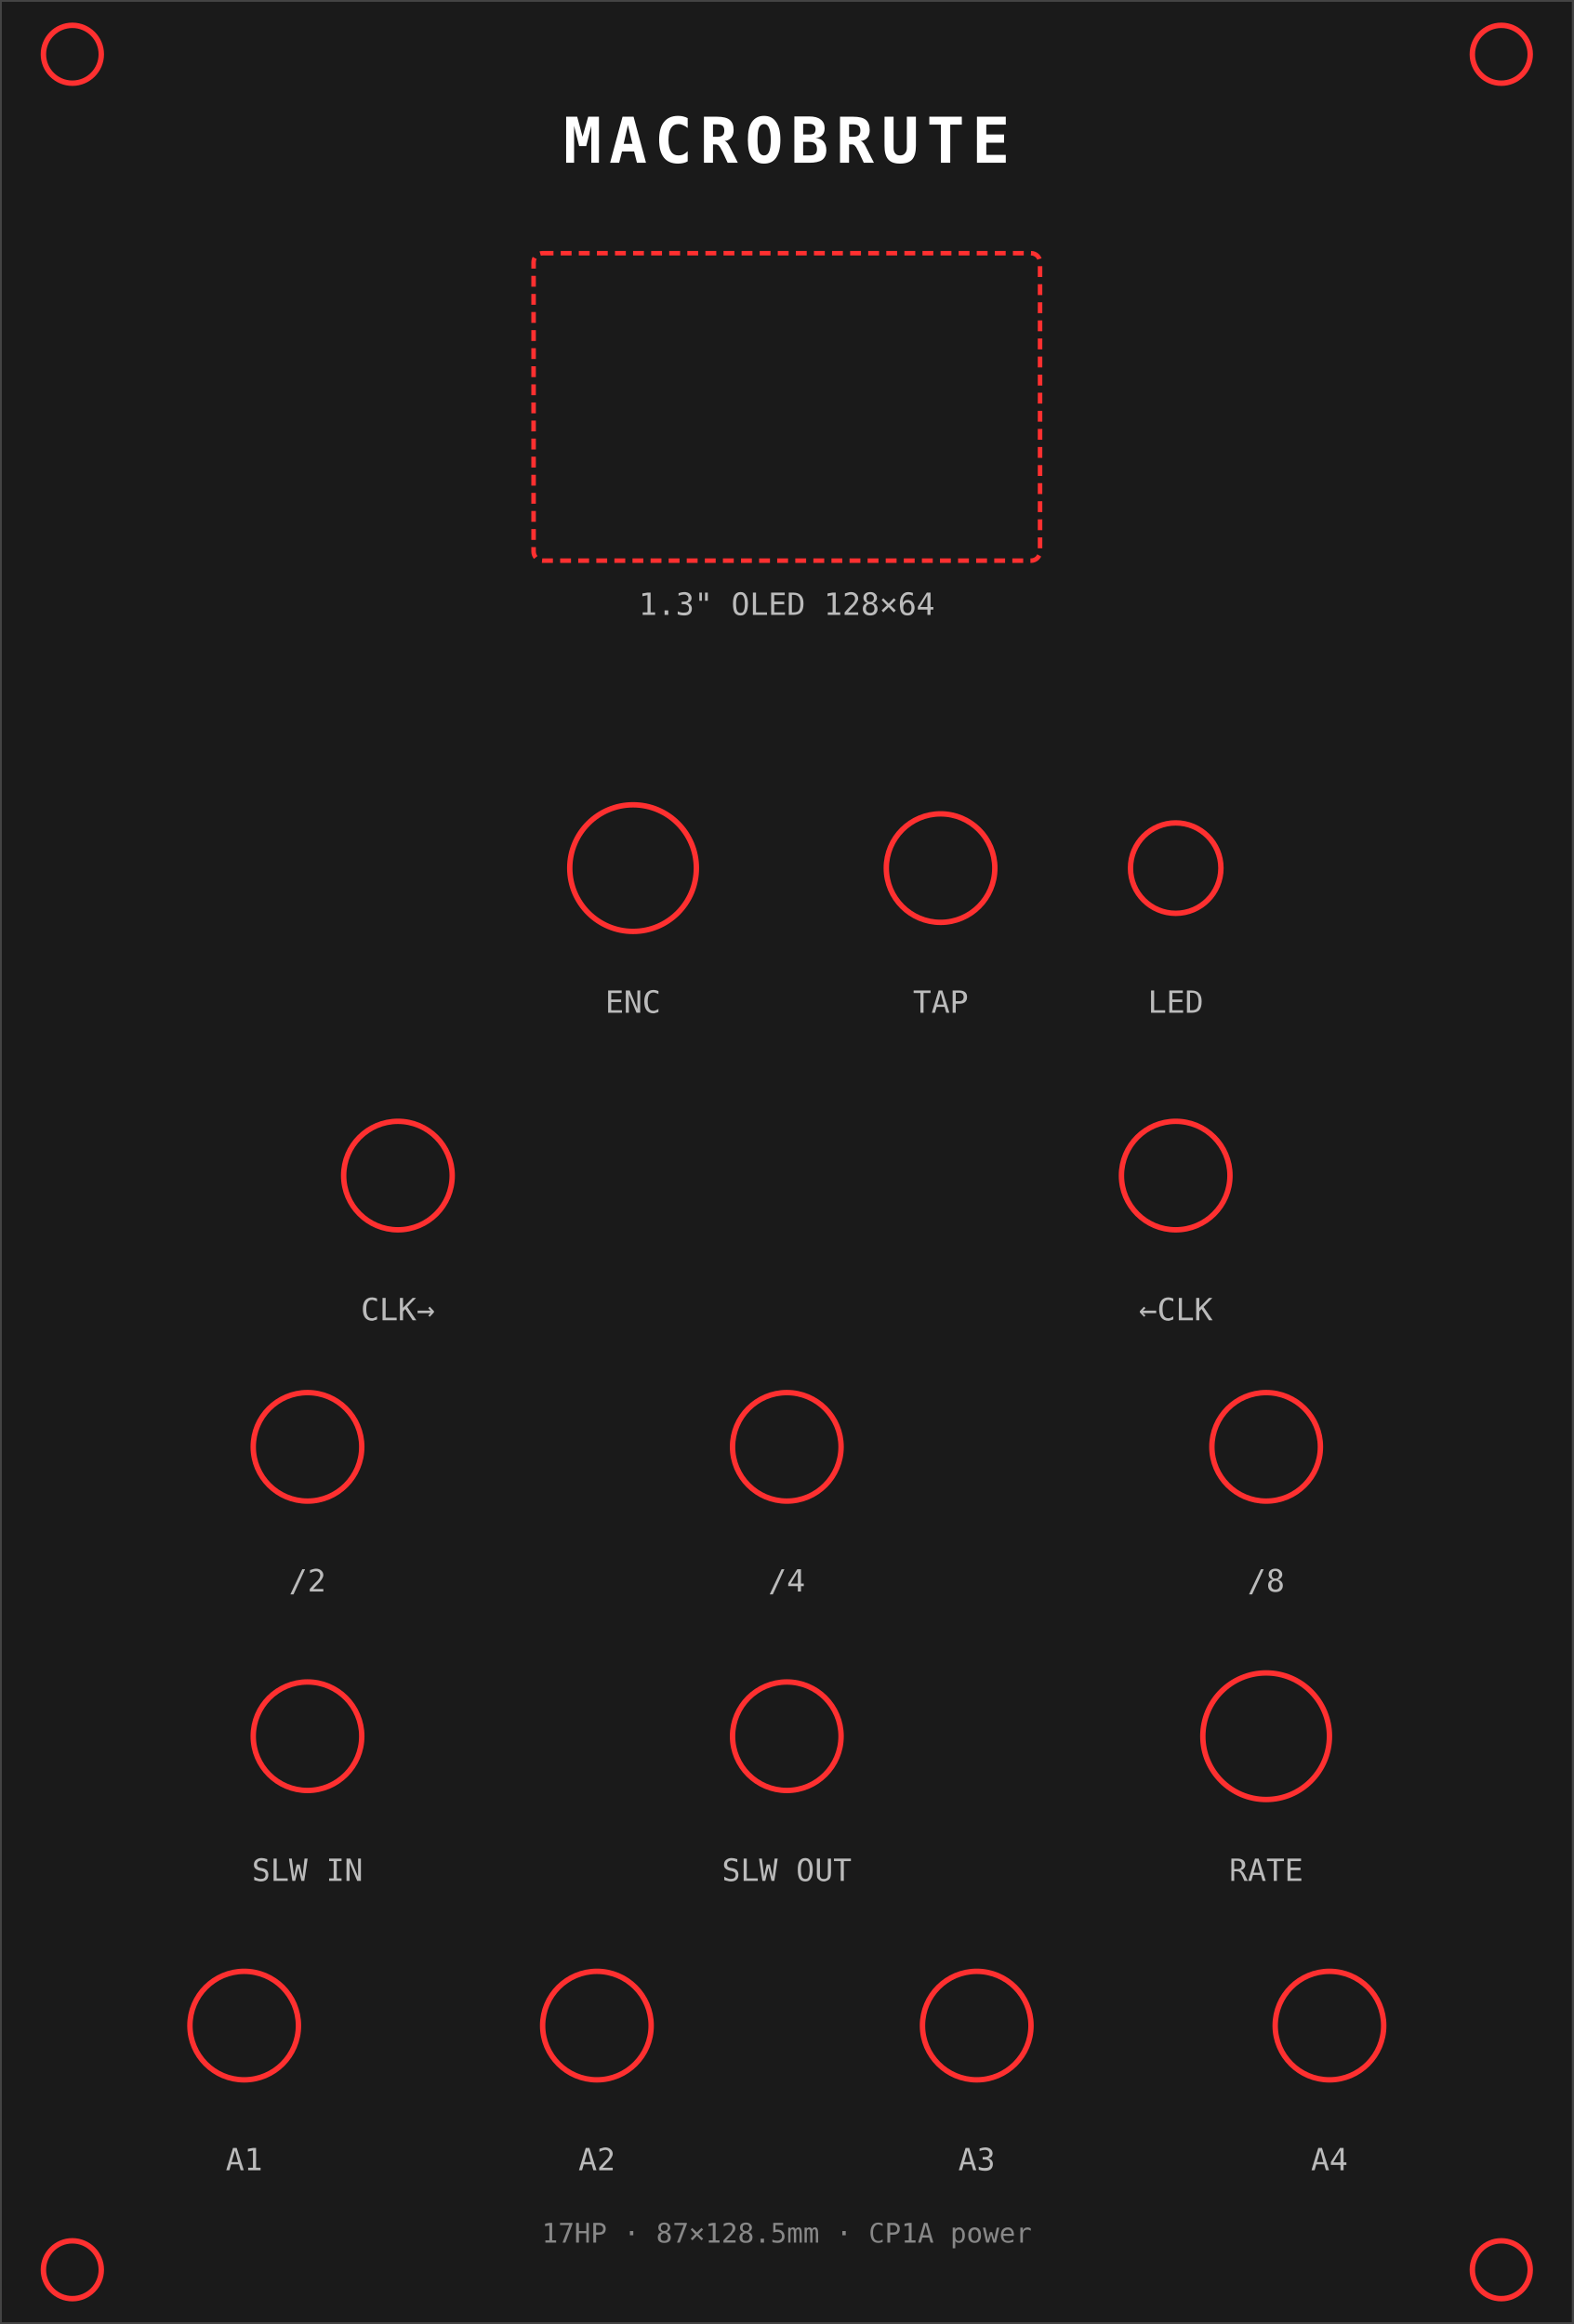
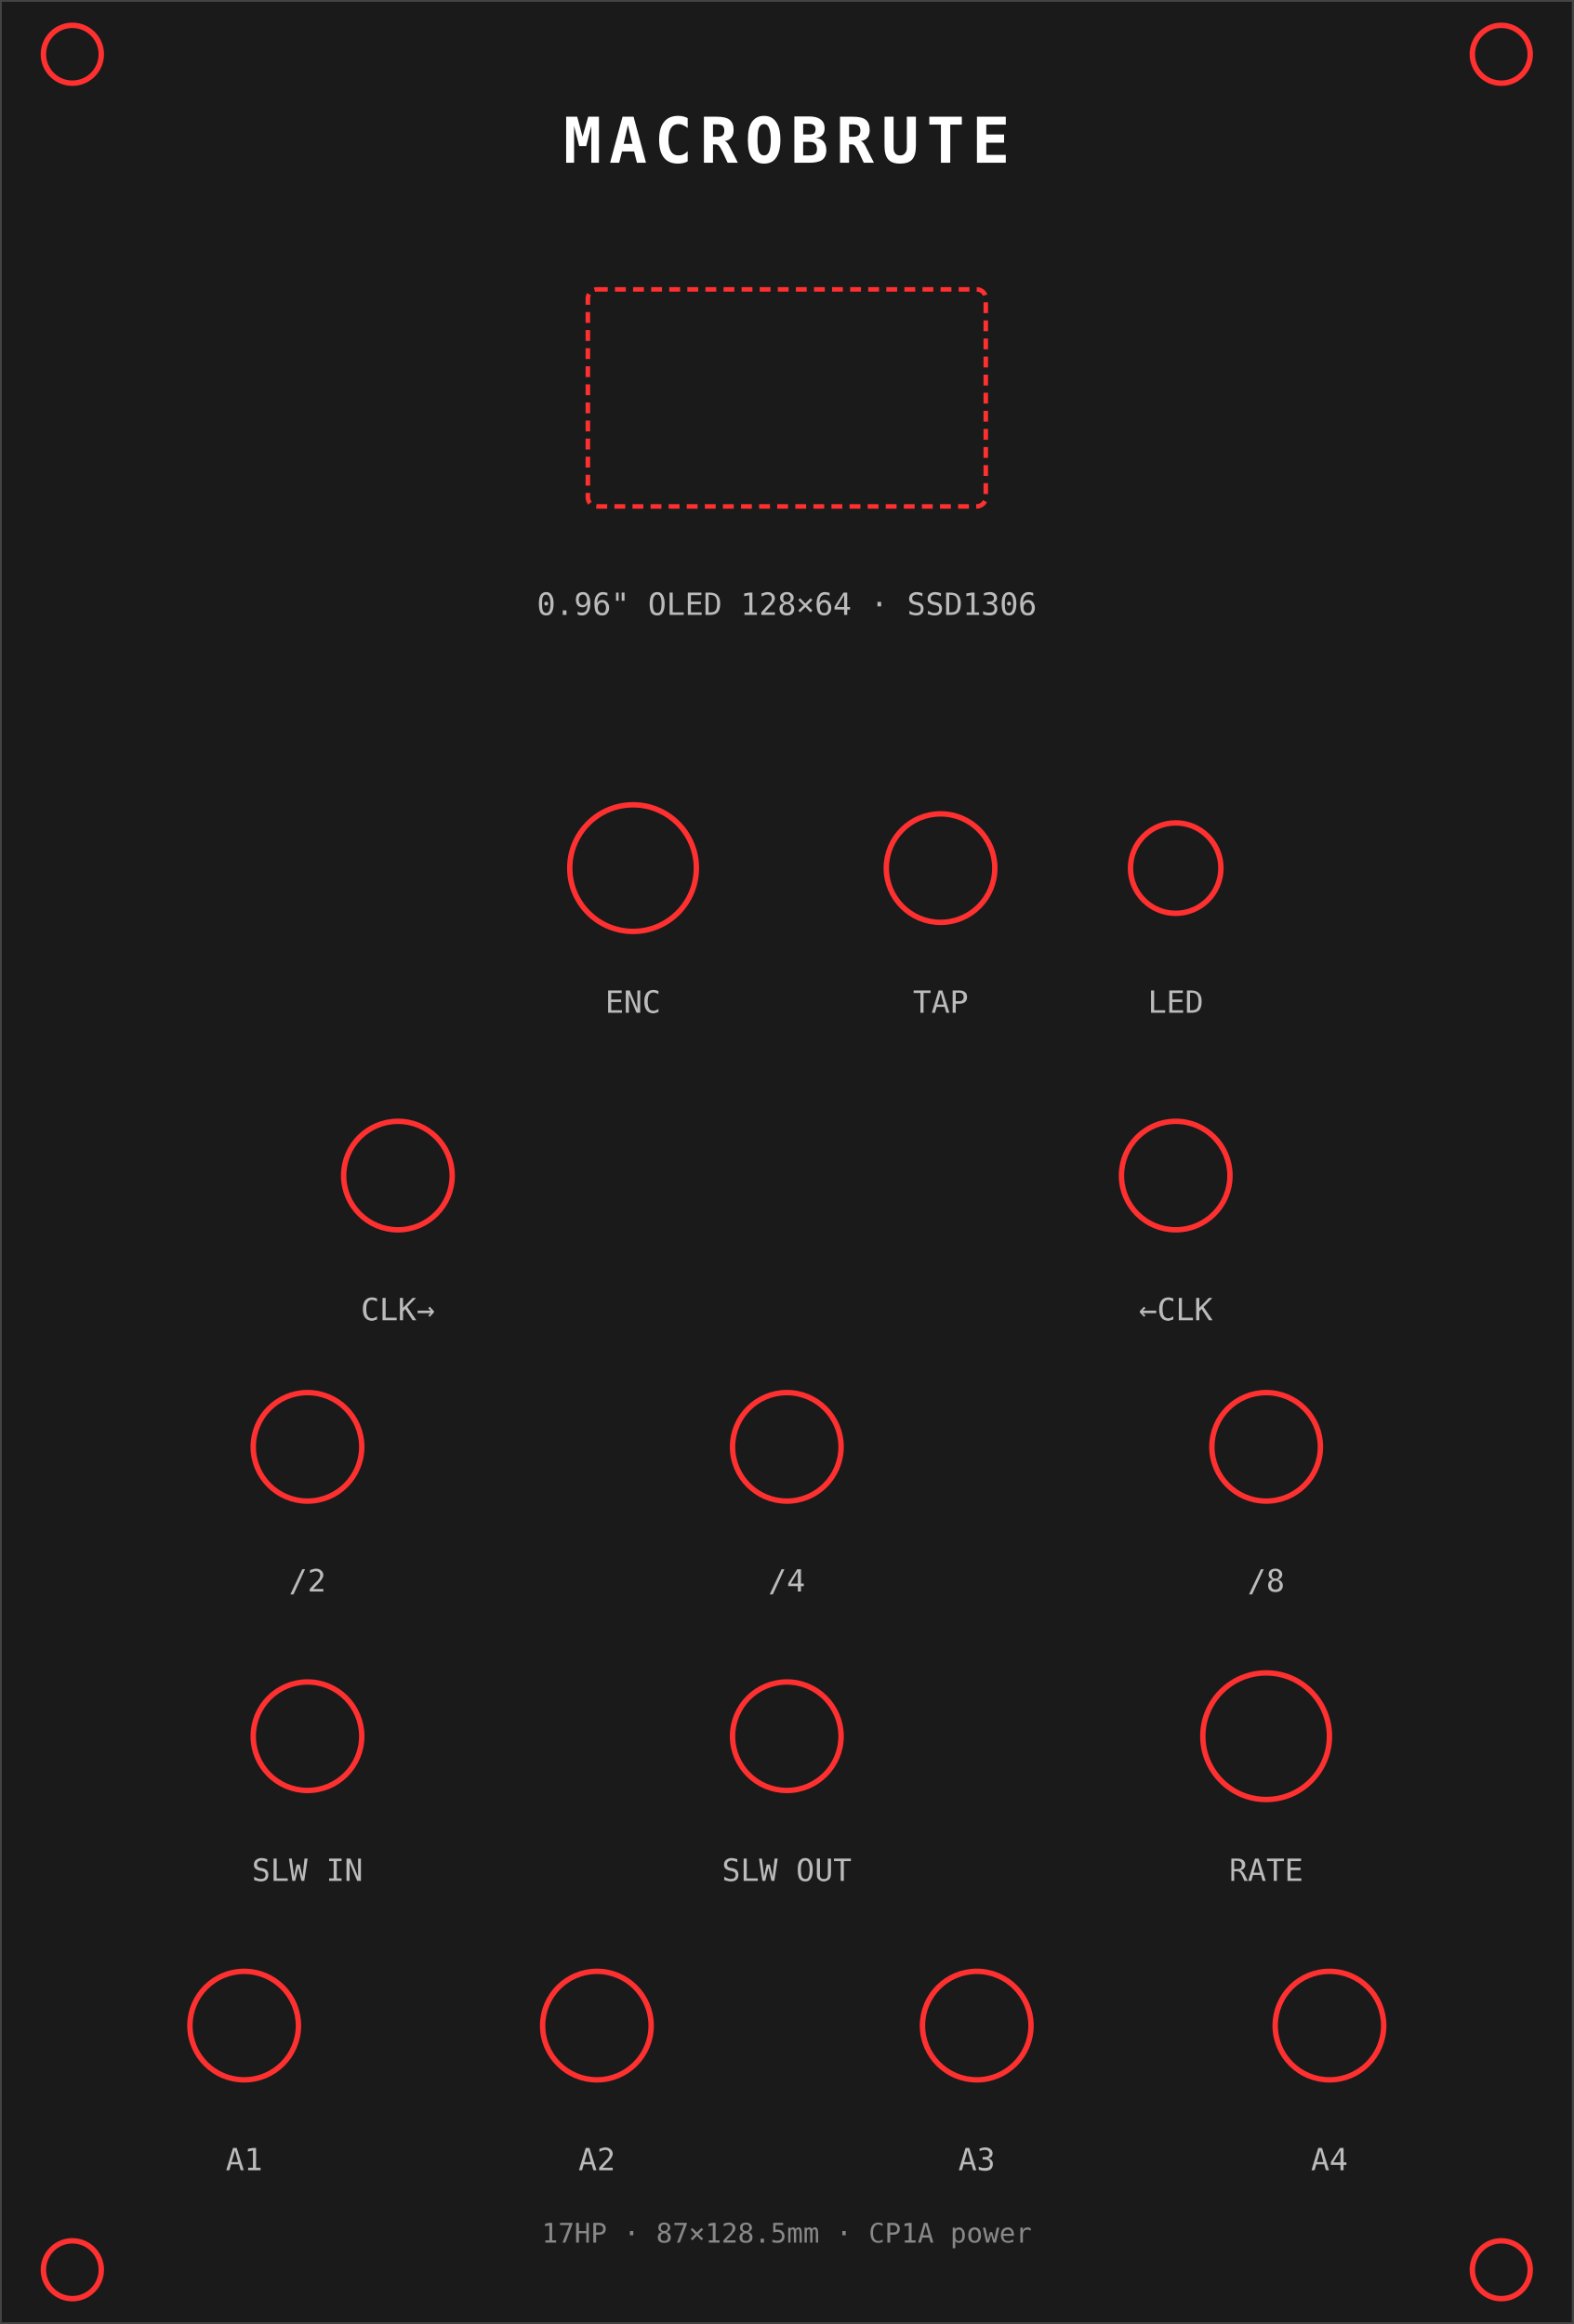
<svg xmlns="http://www.w3.org/2000/svg" viewBox="0 0 87 128.5" width="87mm" height="128.5mm">
  <defs>
    <style>
      .panel    { fill: #1a1a1a; stroke: #444; stroke-width: 0.2; }
      .hole     { fill: none; stroke: #FF3030; stroke-width: 0.25; stroke-dasharray: 0.6 0.4; }
      .holefill { fill: none; stroke: #FF3030; stroke-width: 0.3; }
      .label    { font: bold 2.2px "SF Mono", Consolas, monospace; fill: #EEE; text-anchor: middle; }
      .sublbl   { font: 1.7px "SF Mono", Consolas, monospace; fill: #BBB; text-anchor: middle; }
      .title    { font: bold 3.5px "SF Mono", Consolas, monospace; fill: #FFF; text-anchor: middle; letter-spacing: 0.4px; }
      .dim      { font: 1.5px "SF Mono", Consolas, monospace; fill: #888; text-anchor: middle; }
      .legend   { font: 1.6px "SF Mono", Consolas, monospace; fill: #999; }
    </style>
  </defs>
  <rect class="panel" x="0" y="0" width="87" height="128.5" />
  <circle class="holefill" cx="4" cy="3" r="1.6" />
  <circle class="holefill" cx="83" cy="3" r="1.6" />
  <circle class="holefill" cx="4" cy="125.5" r="1.6" />
  <circle class="holefill" cx="83" cy="125.5" r="1.6" />
  <text class="title" x="43.5" y="9">MACROBRUTE</text>
-   <rect class="hole" x="29.5" y="14" width="28" height="17" rx="0.5" />
-   <text class="sublbl" x="43.5" y="34">1.3" OLED 128×64</text>
+   <rect class="hole" x="32.5" y="16" width="22" height="12" rx="0.5" />
+   <text class="sublbl" x="43.5" y="34">0.96" OLED 128×64 · SSD1306</text>
  <circle class="holefill" cx="35" cy="48" r="3.5" />
  <text class="sublbl" x="35" y="56">ENC</text>
  <circle class="holefill" cx="52" cy="48" r="3" />
  <text class="sublbl" x="52" y="56">TAP</text>
  <circle class="holefill" cx="65" cy="48" r="2.5" />
  <text class="sublbl" x="65" y="56">LED</text>
  <circle class="holefill" cx="22" cy="65" r="3" />
  <text class="sublbl" x="22" y="73">CLK→</text>
  <circle class="holefill" cx="65" cy="65" r="3" />
  <text class="sublbl" x="65" y="73">←CLK</text>
  <circle class="holefill" cx="17" cy="80" r="3" />
  <text class="sublbl" x="17" y="88">/2</text>
  <circle class="holefill" cx="43.5" cy="80" r="3" />
  <text class="sublbl" x="43.5" y="88">/4</text>
  <circle class="holefill" cx="70" cy="80" r="3" />
  <text class="sublbl" x="70" y="88">/8</text>
  <circle class="holefill" cx="17" cy="96" r="3" />
  <text class="sublbl" x="17" y="104">SLW IN</text>
  <circle class="holefill" cx="43.5" cy="96" r="3" />
  <text class="sublbl" x="43.5" y="104">SLW OUT</text>
  <circle class="holefill" cx="70" cy="96" r="3.5" />
  <text class="sublbl" x="70" y="104">RATE</text>
  <circle class="holefill" cx="13.5" cy="112" r="3" />
  <text class="sublbl" x="13.5" y="120">A1</text>
  <circle class="holefill" cx="33" cy="112" r="3" />
  <text class="sublbl" x="33" y="120">A2</text>
  <circle class="holefill" cx="54" cy="112" r="3" />
  <text class="sublbl" x="54" y="120">A3</text>
  <circle class="holefill" cx="73.5" cy="112" r="3" />
  <text class="sublbl" x="73.5" y="120">A4</text>
  <text class="dim" x="43.5" y="124">17HP · 87×128.5mm · CP1A power</text>
</svg>
